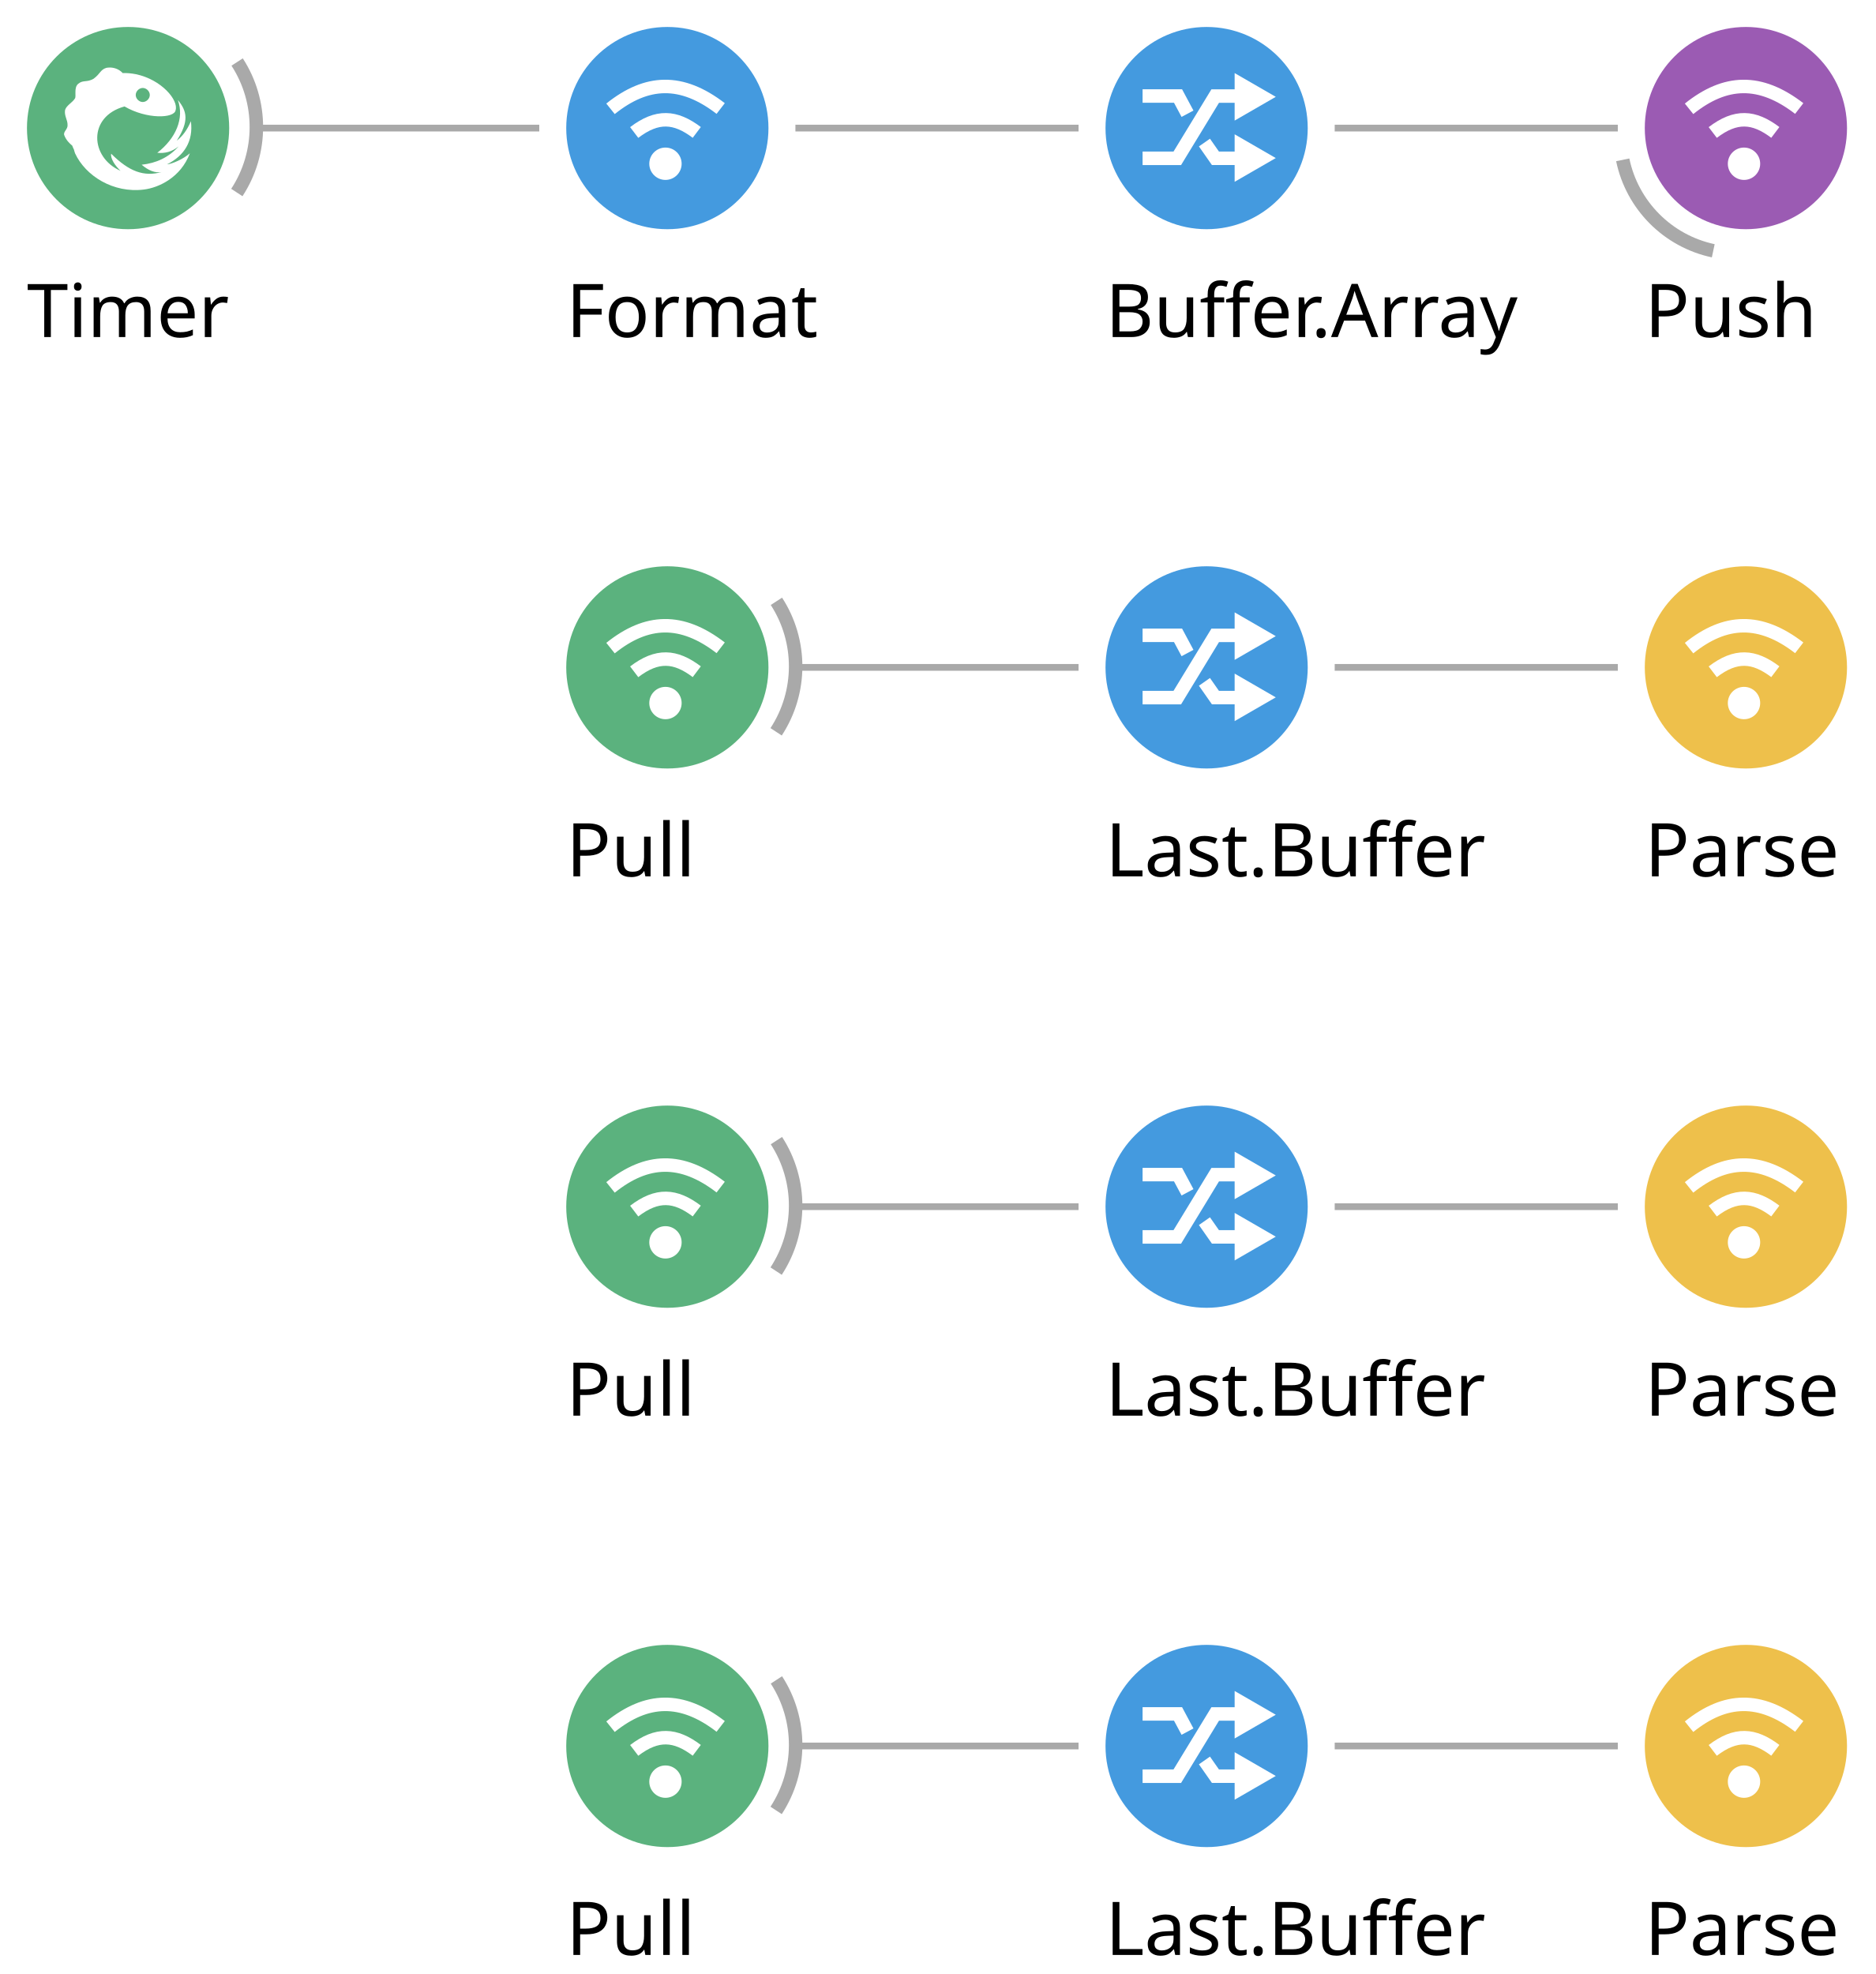
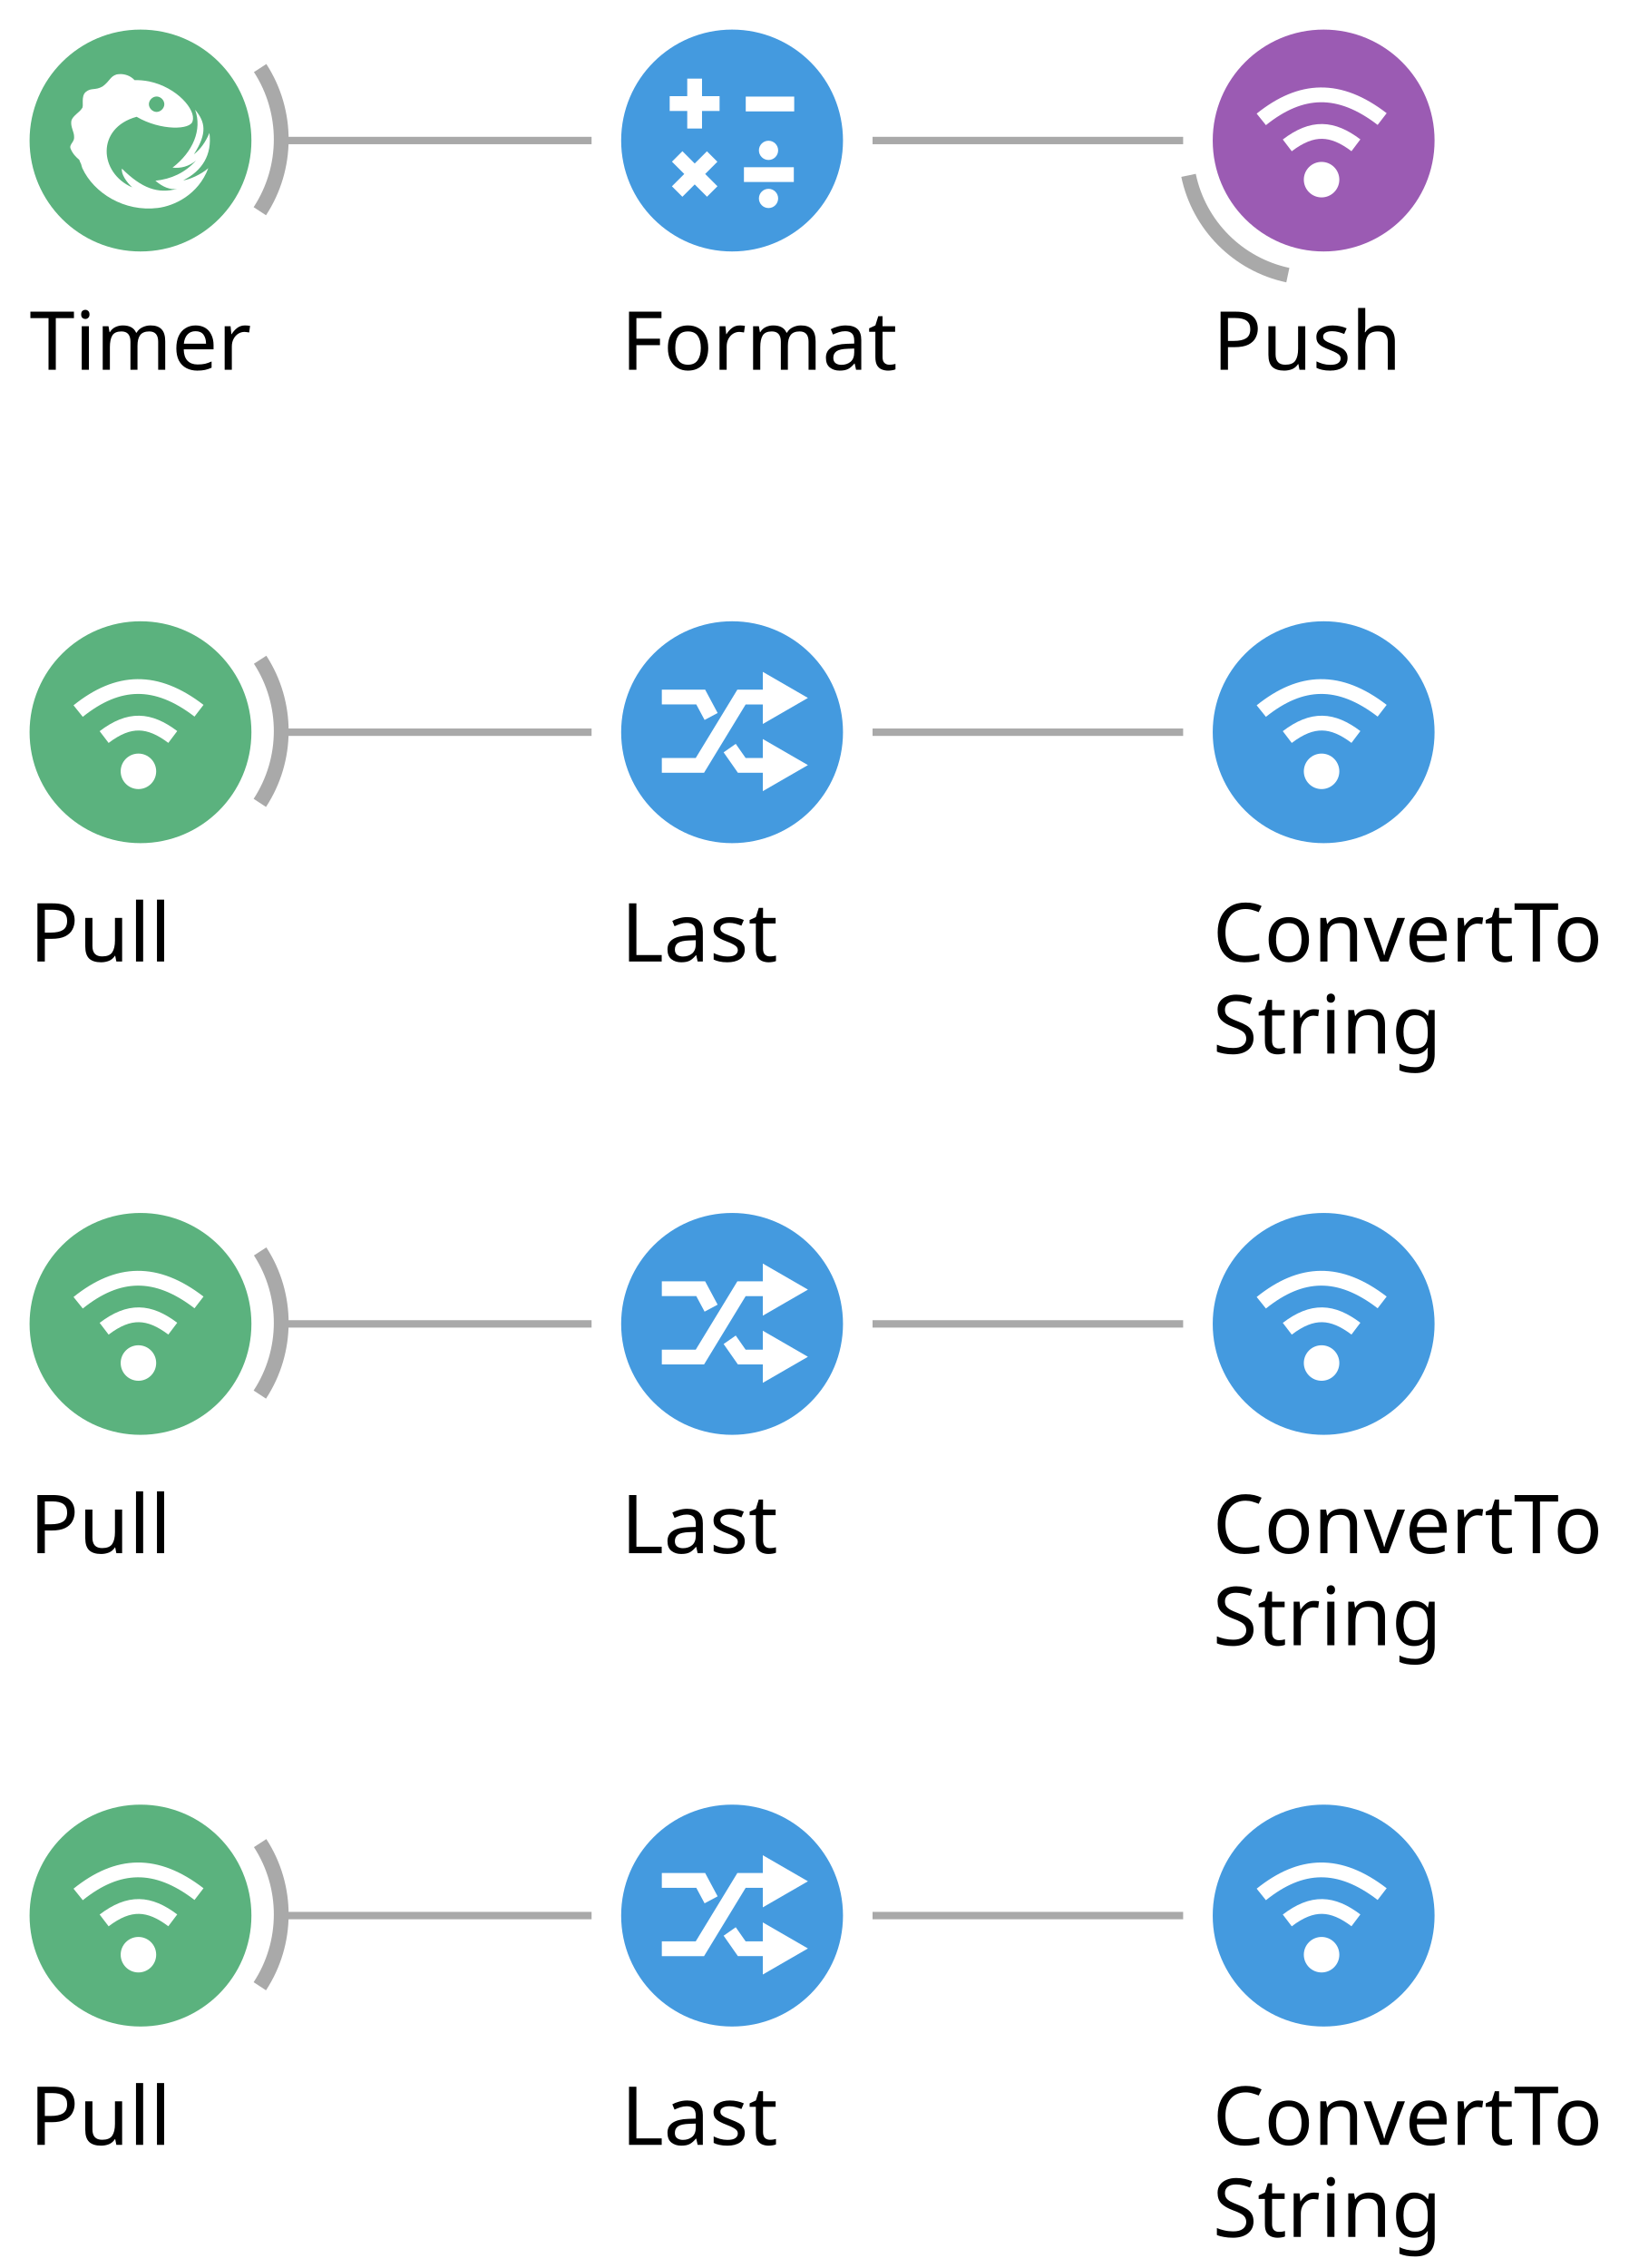
- <svg xmlns="http://www.w3.org/2000/svg" width="278.261" height="292.825" id="SvgGdi_output">
+ <svg xmlns="http://www.w3.org/2000/svg" width="221.556" height="306.65" id="SvgGdi_output">
  <rect id="background" height="100.00%" style="fill:rgb(255,255,255);" width="100.00%" y="0.00" x="0.00" />
  <g style="shape-rendering:auto;" id="root_group">
-     <line y1="19.00" style="stroke:rgb(169,169,169);fill:none;stroke-linecap:butt;stroke-miterlimit:9;opacity:1;stroke-width:1;stroke-linejoin:miter;" id="51" x2="240.00" y2="19.00" x1="198.00" />
-     <line y1="99.00" style="stroke:rgb(169,169,169);fill:none;stroke-linecap:butt;stroke-miterlimit:9;opacity:1;stroke-width:1;stroke-linejoin:miter;" id="52" x2="240.00" y2="99.00" x1="198.00" />
-     <line y1="179.00" style="stroke:rgb(169,169,169);fill:none;stroke-linecap:butt;stroke-miterlimit:9;opacity:1;stroke-width:1;stroke-linejoin:miter;" id="53" x2="240.00" y2="179.00" x1="198.00" />
-     <line y1="259.00" style="stroke:rgb(169,169,169);fill:none;stroke-linecap:butt;stroke-miterlimit:9;opacity:1;stroke-width:1;stroke-linejoin:miter;" id="54" x2="240.00" y2="259.00" x1="198.00" />
    <line y1="19.00" style="stroke:rgb(169,169,169);fill:none;stroke-linecap:butt;stroke-miterlimit:9;opacity:1;stroke-width:1;stroke-linejoin:miter;" id="55" x2="160.00" y2="19.00" x1="118.00" />
    <line y1="99.00" style="stroke:rgb(169,169,169);fill:none;stroke-linecap:butt;stroke-miterlimit:9;opacity:1;stroke-width:1;stroke-linejoin:miter;" id="56" x2="160.00" y2="99.00" x1="118.00" />
    <line y1="179.00" style="stroke:rgb(169,169,169);fill:none;stroke-linecap:butt;stroke-miterlimit:9;opacity:1;stroke-width:1;stroke-linejoin:miter;" id="57" x2="160.00" y2="179.00" x1="118.00" />
    <line y1="259.00" style="stroke:rgb(169,169,169);fill:none;stroke-linecap:butt;stroke-miterlimit:9;opacity:1;stroke-width:1;stroke-linejoin:miter;" id="58" x2="160.00" y2="259.00" x1="118.00" />
    <line y1="19.00" style="stroke:rgb(169,169,169);fill:none;stroke-linecap:butt;stroke-miterlimit:9;opacity:1;stroke-width:1;stroke-linejoin:miter;" id="59" x2="80.00" y2="19.00" x1="38.00" />
-     <path style="stroke:rgb(169,169,169);fill:none;stroke-linecap:butt;stroke-miterlimit:9;opacity:1;stroke-width:2;stroke-linejoin:miter;" transform="matrix(1.00 0.00 0.00 1.00 244.00 4.00 ) " id="60" d="M 10.158 33.2 C 3.405 31.759 -1.861 26.469 -3.271 19.71 " />
-     <ellipse id="61" cy="15.00" cx="15.00" transform="matrix(1.00 0.00 0.00 1.00 244.00 4.00 ) " rx="15.00" ry="15.00" style="stroke:none;opacity:1;fill:rgb(155,91,179);" />
-     <ellipse id="62" cy="20.29" cx="14.72" transform="matrix(1.00 0.00 0.00 1.00 244.00 4.00 ) " rx="2.40" ry="2.40" style="stroke:none;opacity:1;fill:rgb(255,255,255);" />
-     <path d="M 10.082 15.655 C 13.502 13.05 16.173 13.237 19.365 15.644 M 6.569 12.142 C 11.952 7.82 17.116 7.637 22.912 12.097 " style="stroke:rgb(255,255,255);fill:none;stroke-linecap:butt;stroke-miterlimit:9;opacity:1;stroke-width:2;stroke-linejoin:miter;" transform="matrix(1.00 0.00 0.00 1.00 244.00 4.00 ) " id="63" />
-     <text id="64" transform="matrix(1.00 0.00 0.00 1.00 0.00 0.00 ) " x="244.00px" y="39.00px" style="stroke:none;clip-path:url(#66_text_clipper);font-family:Microsoft Sans Serif;fill:rgb(0,0,0);font-size:8.25pt;opacity:1;">
-       <tspan dy="8.25pt" id="68">Push</tspan>
+     <line y1="99.00" style="stroke:rgb(169,169,169);fill:none;stroke-linecap:butt;stroke-miterlimit:9;opacity:1;stroke-width:1;stroke-linejoin:miter;" id="60" x2="80.00" y2="99.00" x1="38.00" />
+     <line y1="179.00" style="stroke:rgb(169,169,169);fill:none;stroke-linecap:butt;stroke-miterlimit:9;opacity:1;stroke-width:1;stroke-linejoin:miter;" id="61" x2="80.00" y2="179.00" x1="38.00" />
+     <line y1="259.00" style="stroke:rgb(169,169,169);fill:none;stroke-linecap:butt;stroke-miterlimit:9;opacity:1;stroke-width:1;stroke-linejoin:miter;" id="62" x2="80.00" y2="259.00" x1="38.00" />
+     <path style="stroke:rgb(169,169,169);fill:none;stroke-linecap:butt;stroke-miterlimit:9;opacity:1;stroke-width:2;stroke-linejoin:miter;" transform="matrix(1.00 0.00 0.00 1.00 164.00 4.00 ) " id="63" d="M 10.158 33.2 C 3.405 31.759 -1.861 26.469 -3.271 19.71 " />
+     <ellipse id="64" cy="15.00" cx="15.00" transform="matrix(1.00 0.00 0.00 1.00 164.00 4.00 ) " rx="15.00" ry="15.00" style="stroke:none;opacity:1;fill:rgb(155,91,179);" />
+     <ellipse id="65" cy="20.29" cx="14.72" transform="matrix(1.00 0.00 0.00 1.00 164.00 4.00 ) " rx="2.40" ry="2.40" style="stroke:none;opacity:1;fill:rgb(255,255,255);" />
+     <path d="M 10.082 15.655 C 13.502 13.05 16.173 13.237 19.365 15.644 M 6.569 12.142 C 11.952 7.82 17.116 7.637 22.912 12.097 " style="stroke:rgb(255,255,255);fill:none;stroke-linecap:butt;stroke-miterlimit:9;opacity:1;stroke-width:2;stroke-linejoin:miter;" transform="matrix(1.00 0.00 0.00 1.00 164.00 4.00 ) " id="66" />
+     <text id="67" transform="matrix(1.00 0.00 0.00 1.00 0.00 0.00 ) " x="164.00px" y="39.00px" style="stroke:none;clip-path:url(#69_text_clipper);font-family:Microsoft Sans Serif;fill:rgb(0,0,0);font-size:8.25pt;opacity:1;">
+       <tspan dy="8.25pt" id="71">Push</tspan>
    </text>
-     <ellipse id="70" cy="15.00" cx="15.00" transform="matrix(1.00 0.00 0.00 1.00 244.00 84.00 ) " rx="15.00" ry="15.00" style="stroke:none;opacity:1;fill:rgb(238,192,75);" />
-     <ellipse id="71" cy="20.29" cx="14.72" transform="matrix(1.00 0.00 0.00 1.00 244.00 84.00 ) " rx="2.40" ry="2.40" style="stroke:none;opacity:1;fill:rgb(255,255,255);" />
-     <path d="M 10.082 15.655 C 13.502 13.05 16.173 13.237 19.365 15.644 M 6.569 12.142 C 11.952 7.82 17.116 7.637 22.912 12.097 " style="stroke:rgb(255,255,255);fill:none;stroke-linecap:butt;stroke-miterlimit:9;opacity:1;stroke-width:2;stroke-linejoin:miter;" transform="matrix(1.00 0.00 0.00 1.00 244.00 84.00 ) " id="72" />
-     <text id="73" transform="matrix(1.00 0.00 0.00 1.00 0.00 0.00 ) " x="244.00px" y="119.00px" style="stroke:none;clip-path:url(#75_text_clipper);font-family:Microsoft Sans Serif;fill:rgb(0,0,0);font-size:8.25pt;opacity:1;">
-       <tspan dy="8.25pt" id="77">Parse</tspan>
+     <ellipse id="73" cy="15.00" cx="15.00" transform="matrix(1.00 0.00 0.00 1.00 164.00 84.00 ) " rx="15.00" ry="15.00" style="stroke:none;opacity:1;fill:rgb(68,154,223);" />
+     <ellipse id="74" cy="20.29" cx="14.72" transform="matrix(1.00 0.00 0.00 1.00 164.00 84.00 ) " rx="2.40" ry="2.40" style="stroke:none;opacity:1;fill:rgb(255,255,255);" />
+     <path d="M 10.082 15.655 C 13.502 13.05 16.173 13.237 19.365 15.644 M 6.569 12.142 C 11.952 7.82 17.116 7.637 22.912 12.097 " style="stroke:rgb(255,255,255);fill:none;stroke-linecap:butt;stroke-miterlimit:9;opacity:1;stroke-width:2;stroke-linejoin:miter;" transform="matrix(1.00 0.00 0.00 1.00 164.00 84.00 ) " id="75" />
+     <text id="76" transform="matrix(1.00 0.00 0.00 1.00 0.00 0.00 ) " x="164.00px" y="119.00px" style="stroke:none;clip-path:url(#78_text_clipper);font-family:Microsoft Sans Serif;fill:rgb(0,0,0);font-size:8.25pt;opacity:1;">
+       <tspan dy="8.25pt" id="80">ConvertTo</tspan>
    </text>
-     <ellipse id="79" cy="15.00" cx="15.00" transform="matrix(1.00 0.00 0.00 1.00 244.00 164.00 ) " rx="15.00" ry="15.00" style="stroke:none;opacity:1;fill:rgb(238,192,75);" />
-     <ellipse id="80" cy="20.29" cx="14.72" transform="matrix(1.00 0.00 0.00 1.00 244.00 164.00 ) " rx="2.40" ry="2.40" style="stroke:none;opacity:1;fill:rgb(255,255,255);" />
-     <path d="M 10.082 15.655 C 13.502 13.05 16.173 13.237 19.365 15.644 M 6.569 12.142 C 11.952 7.82 17.116 7.637 22.912 12.097 " style="stroke:rgb(255,255,255);fill:none;stroke-linecap:butt;stroke-miterlimit:9;opacity:1;stroke-width:2;stroke-linejoin:miter;" transform="matrix(1.00 0.00 0.00 1.00 244.00 164.00 ) " id="81" />
-     <text id="82" transform="matrix(1.00 0.00 0.00 1.00 0.00 0.00 ) " x="244.00px" y="199.00px" style="stroke:none;clip-path:url(#84_text_clipper);font-family:Microsoft Sans Serif;fill:rgb(0,0,0);font-size:8.25pt;opacity:1;">
-       <tspan dy="8.25pt" id="86">Parse</tspan>
+     <text id="82" transform="matrix(1.00 0.00 0.00 1.00 0.00 0.00 ) " x="164.00px" y="131.45px" style="stroke:none;clip-path:url(#84_text_clipper);font-family:Microsoft Sans Serif;fill:rgb(0,0,0);font-size:8.25pt;opacity:1;">
+       <tspan dy="8.25pt" id="86">String</tspan>
    </text>
-     <ellipse id="88" cy="15.00" cx="15.00" transform="matrix(1.00 0.00 0.00 1.00 244.00 244.00 ) " rx="15.00" ry="15.00" style="stroke:none;opacity:1;fill:rgb(238,192,75);" />
-     <ellipse id="89" cy="20.29" cx="14.72" transform="matrix(1.00 0.00 0.00 1.00 244.00 244.00 ) " rx="2.40" ry="2.40" style="stroke:none;opacity:1;fill:rgb(255,255,255);" />
-     <path d="M 10.082 15.655 C 13.502 13.05 16.173 13.237 19.365 15.644 M 6.569 12.142 C 11.952 7.82 17.116 7.637 22.912 12.097 " style="stroke:rgb(255,255,255);fill:none;stroke-linecap:butt;stroke-miterlimit:9;opacity:1;stroke-width:2;stroke-linejoin:miter;" transform="matrix(1.00 0.00 0.00 1.00 244.00 244.00 ) " id="90" />
-     <text id="91" transform="matrix(1.00 0.00 0.00 1.00 0.00 0.00 ) " x="244.00px" y="279.00px" style="stroke:none;clip-path:url(#93_text_clipper);font-family:Microsoft Sans Serif;fill:rgb(0,0,0);font-size:8.25pt;opacity:1;">
-       <tspan dy="8.25pt" id="95">Parse</tspan>
+     <ellipse id="88" cy="15.00" cx="15.00" transform="matrix(1.00 0.00 0.00 1.00 164.00 164.00 ) " rx="15.00" ry="15.00" style="stroke:none;opacity:1;fill:rgb(68,154,223);" />
+     <ellipse id="89" cy="20.29" cx="14.72" transform="matrix(1.00 0.00 0.00 1.00 164.00 164.00 ) " rx="2.40" ry="2.40" style="stroke:none;opacity:1;fill:rgb(255,255,255);" />
+     <path d="M 10.082 15.655 C 13.502 13.05 16.173 13.237 19.365 15.644 M 6.569 12.142 C 11.952 7.82 17.116 7.637 22.912 12.097 " style="stroke:rgb(255,255,255);fill:none;stroke-linecap:butt;stroke-miterlimit:9;opacity:1;stroke-width:2;stroke-linejoin:miter;" transform="matrix(1.00 0.00 0.00 1.00 164.00 164.00 ) " id="90" />
+     <text id="91" transform="matrix(1.00 0.00 0.00 1.00 0.00 0.00 ) " x="164.00px" y="199.00px" style="stroke:none;clip-path:url(#93_text_clipper);font-family:Microsoft Sans Serif;fill:rgb(0,0,0);font-size:8.25pt;opacity:1;">
+       <tspan dy="8.25pt" id="95">ConvertTo</tspan>
    </text>
-     <ellipse id="97" cy="15.00" cx="15.00" transform="matrix(1.00 0.00 0.00 1.00 164.00 4.00 ) " rx="15.00" ry="15.00" style="stroke:none;opacity:1;fill:rgb(68,154,223);" />
-     <path d="M 19.156 13.888 19.156 10.365 19.156 6.841 25.259 10.365 22.207 12.126 z " style="stroke:none;fill-rule:evenodd;opacity:1;fill:rgb(255,255,255);" transform="matrix(1.00 0.00 0.00 1.00 164.00 4.00 ) " id="98" />
-     <path d="M 19.156 22.97 19.156 19.447 19.156 15.923 25.259 19.447 22.207 21.208 z " style="stroke:none;fill-rule:evenodd;opacity:1;fill:rgb(255,255,255);" transform="matrix(1.00 0.00 0.00 1.00 164.00 4.00 ) " id="99" />
-     <path d="M 5.5 19.484 10.649 19.484 16.274 10.248 19.373 10.248 M 14.677 17.148 16.309 19.483 19.22 19.483 M 5.5 10.244 10.759 10.244 12.165 12.871 " style="stroke:rgb(255,255,255);fill:none;stroke-linecap:butt;stroke-miterlimit:9;opacity:1;stroke-width:2;stroke-linejoin:miter;" transform="matrix(1.00 0.00 0.00 1.00 164.00 4.00 ) " id="100" />
-     <text id="101" transform="matrix(1.00 0.00 0.00 1.00 0.00 0.00 ) " x="164.00px" y="39.00px" style="stroke:none;clip-path:url(#103_text_clipper);font-family:Microsoft Sans Serif;fill:rgb(0,0,0);font-size:8.25pt;opacity:1;">
-       <tspan dy="8.25pt" id="105">Buffer.Array</tspan>
+     <text id="97" transform="matrix(1.00 0.00 0.00 1.00 0.00 0.00 ) " x="164.00px" y="211.45px" style="stroke:none;clip-path:url(#99_text_clipper);font-family:Microsoft Sans Serif;fill:rgb(0,0,0);font-size:8.25pt;opacity:1;">
+       <tspan dy="8.25pt" id="101">String</tspan>
    </text>
-     <ellipse id="107" cy="15.00" cx="15.00" transform="matrix(1.00 0.00 0.00 1.00 164.00 84.00 ) " rx="15.00" ry="15.00" style="stroke:none;opacity:1;fill:rgb(68,154,223);" />
-     <path d="M 19.156 13.888 19.156 10.365 19.156 6.841 25.259 10.365 22.207 12.126 z " style="stroke:none;fill-rule:evenodd;opacity:1;fill:rgb(255,255,255);" transform="matrix(1.00 0.00 0.00 1.00 164.00 84.00 ) " id="108" />
-     <path d="M 19.156 22.97 19.156 19.447 19.156 15.923 25.259 19.447 22.207 21.208 z " style="stroke:none;fill-rule:evenodd;opacity:1;fill:rgb(255,255,255);" transform="matrix(1.00 0.00 0.00 1.00 164.00 84.00 ) " id="109" />
-     <path d="M 5.5 19.484 10.649 19.484 16.274 10.248 19.373 10.248 M 14.677 17.148 16.309 19.483 19.22 19.483 M 5.5 10.244 10.759 10.244 12.165 12.871 " style="stroke:rgb(255,255,255);fill:none;stroke-linecap:butt;stroke-miterlimit:9;opacity:1;stroke-width:2;stroke-linejoin:miter;" transform="matrix(1.00 0.00 0.00 1.00 164.00 84.00 ) " id="110" />
-     <text id="111" transform="matrix(1.00 0.00 0.00 1.00 0.00 0.00 ) " x="164.00px" y="119.00px" style="stroke:none;clip-path:url(#113_text_clipper);font-family:Microsoft Sans Serif;fill:rgb(0,0,0);font-size:8.25pt;opacity:1;">
-       <tspan dy="8.25pt" id="115">Last.Buffer</tspan>
+     <ellipse id="103" cy="15.00" cx="15.00" transform="matrix(1.00 0.00 0.00 1.00 164.00 244.00 ) " rx="15.00" ry="15.00" style="stroke:none;opacity:1;fill:rgb(68,154,223);" />
+     <ellipse id="104" cy="20.29" cx="14.72" transform="matrix(1.00 0.00 0.00 1.00 164.00 244.00 ) " rx="2.40" ry="2.40" style="stroke:none;opacity:1;fill:rgb(255,255,255);" />
+     <path d="M 10.082 15.655 C 13.502 13.05 16.173 13.237 19.365 15.644 M 6.569 12.142 C 11.952 7.82 17.116 7.637 22.912 12.097 " style="stroke:rgb(255,255,255);fill:none;stroke-linecap:butt;stroke-miterlimit:9;opacity:1;stroke-width:2;stroke-linejoin:miter;" transform="matrix(1.00 0.00 0.00 1.00 164.00 244.00 ) " id="105" />
+     <text id="106" transform="matrix(1.00 0.00 0.00 1.00 0.00 0.00 ) " x="164.00px" y="279.00px" style="stroke:none;clip-path:url(#108_text_clipper);font-family:Microsoft Sans Serif;fill:rgb(0,0,0);font-size:8.25pt;opacity:1;">
+       <tspan dy="8.25pt" id="110">ConvertTo</tspan>
    </text>
-     <ellipse id="117" cy="15.00" cx="15.00" transform="matrix(1.00 0.00 0.00 1.00 164.00 164.00 ) " rx="15.00" ry="15.00" style="stroke:none;opacity:1;fill:rgb(68,154,223);" />
-     <path d="M 19.156 13.888 19.156 10.365 19.156 6.841 25.259 10.365 22.207 12.126 z " style="stroke:none;fill-rule:evenodd;opacity:1;fill:rgb(255,255,255);" transform="matrix(1.00 0.00 0.00 1.00 164.00 164.00 ) " id="118" />
-     <path d="M 19.156 22.97 19.156 19.447 19.156 15.923 25.259 19.447 22.207 21.208 z " style="stroke:none;fill-rule:evenodd;opacity:1;fill:rgb(255,255,255);" transform="matrix(1.00 0.00 0.00 1.00 164.00 164.00 ) " id="119" />
-     <path d="M 5.5 19.484 10.649 19.484 16.274 10.248 19.373 10.248 M 14.677 17.148 16.309 19.483 19.22 19.483 M 5.5 10.244 10.759 10.244 12.165 12.871 " style="stroke:rgb(255,255,255);fill:none;stroke-linecap:butt;stroke-miterlimit:9;opacity:1;stroke-width:2;stroke-linejoin:miter;" transform="matrix(1.00 0.00 0.00 1.00 164.00 164.00 ) " id="120" />
-     <text id="121" transform="matrix(1.00 0.00 0.00 1.00 0.00 0.00 ) " x="164.00px" y="199.00px" style="stroke:none;clip-path:url(#123_text_clipper);font-family:Microsoft Sans Serif;fill:rgb(0,0,0);font-size:8.25pt;opacity:1;">
-       <tspan dy="8.25pt" id="125">Last.Buffer</tspan>
+     <text id="112" transform="matrix(1.00 0.00 0.00 1.00 0.00 0.00 ) " x="164.00px" y="291.45px" style="stroke:none;clip-path:url(#114_text_clipper);font-family:Microsoft Sans Serif;fill:rgb(0,0,0);font-size:8.25pt;opacity:1;">
+       <tspan dy="8.25pt" id="116">String</tspan>
    </text>
-     <ellipse id="127" cy="15.00" cx="15.00" transform="matrix(1.00 0.00 0.00 1.00 164.00 244.00 ) " rx="15.00" ry="15.00" style="stroke:none;opacity:1;fill:rgb(68,154,223);" />
-     <path d="M 19.156 13.888 19.156 10.365 19.156 6.841 25.259 10.365 22.207 12.126 z " style="stroke:none;fill-rule:evenodd;opacity:1;fill:rgb(255,255,255);" transform="matrix(1.00 0.00 0.00 1.00 164.00 244.00 ) " id="128" />
-     <path d="M 19.156 22.97 19.156 19.447 19.156 15.923 25.259 19.447 22.207 21.208 z " style="stroke:none;fill-rule:evenodd;opacity:1;fill:rgb(255,255,255);" transform="matrix(1.00 0.00 0.00 1.00 164.00 244.00 ) " id="129" />
-     <path d="M 5.5 19.484 10.649 19.484 16.274 10.248 19.373 10.248 M 14.677 17.148 16.309 19.483 19.22 19.483 M 5.5 10.244 10.759 10.244 12.165 12.871 " style="stroke:rgb(255,255,255);fill:none;stroke-linecap:butt;stroke-miterlimit:9;opacity:1;stroke-width:2;stroke-linejoin:miter;" transform="matrix(1.00 0.00 0.00 1.00 164.00 244.00 ) " id="130" />
-     <text id="131" transform="matrix(1.00 0.00 0.00 1.00 0.00 0.00 ) " x="164.00px" y="279.00px" style="stroke:none;clip-path:url(#133_text_clipper);font-family:Microsoft Sans Serif;fill:rgb(0,0,0);font-size:8.25pt;opacity:1;">
-       <tspan dy="8.25pt" id="135">Last.Buffer</tspan>
+     <ellipse id="118" cy="15.00" cx="15.00" transform="matrix(1.00 0.00 0.00 1.00 84.00 4.00 ) " rx="15.00" ry="15.00" style="stroke:none;opacity:1;fill:rgb(68,154,223);" />
+     <path style="stroke:rgb(255,255,255);fill:none;stroke-linecap:butt;stroke-miterlimit:9;opacity:1;stroke-width:2;stroke-linejoin:miter;" transform="matrix(1.00 0.00 0.00 1.00 84.00 4.00 ) " id="119" d="M 16.849 10.062 23.403 10.062 M 16.604 19.608 23.351 19.608 M 12.307 17.162 7.572 21.897 M 7.577 17.152 12.317 21.892 M 6.564 10.005 13.309 10.005 M 9.937 6.629 9.937 13.381 " />
+     <ellipse id="120" cy="16.33" cx="19.93" transform="matrix(1.00 0.00 0.00 1.00 84.00 4.00 ) " rx="1.30" ry="1.30" style="stroke:none;opacity:1;fill:rgb(255,255,255);" />
+     <ellipse id="121" cy="22.83" cx="19.93" transform="matrix(1.00 0.00 0.00 1.00 84.00 4.00 ) " rx="1.30" ry="1.30" style="stroke:none;opacity:1;fill:rgb(255,255,255);" />
+     <text id="122" transform="matrix(1.00 0.00 0.00 1.00 0.00 0.00 ) " x="84.00px" y="39.00px" style="stroke:none;clip-path:url(#124_text_clipper);font-family:Microsoft Sans Serif;fill:rgb(0,0,0);font-size:8.25pt;opacity:1;">
+       <tspan dy="8.25pt" id="126">Format</tspan>
    </text>
-     <ellipse id="137" cy="15.00" cx="15.00" transform="matrix(1.00 0.00 0.00 1.00 84.00 4.00 ) " rx="15.00" ry="15.00" style="stroke:none;opacity:1;fill:rgb(68,154,223);" />
-     <ellipse id="138" cy="20.29" cx="14.72" transform="matrix(1.00 0.00 0.00 1.00 84.00 4.00 ) " rx="2.40" ry="2.40" style="stroke:none;opacity:1;fill:rgb(255,255,255);" />
-     <path d="M 10.082 15.655 C 13.502 13.05 16.173 13.237 19.365 15.644 M 6.569 12.142 C 11.952 7.82 17.116 7.637 22.912 12.097 " style="stroke:rgb(255,255,255);fill:none;stroke-linecap:butt;stroke-miterlimit:9;opacity:1;stroke-width:2;stroke-linejoin:miter;" transform="matrix(1.00 0.00 0.00 1.00 84.00 4.00 ) " id="139" />
-     <text id="140" transform="matrix(1.00 0.00 0.00 1.00 0.00 0.00 ) " x="84.00px" y="39.00px" style="stroke:none;clip-path:url(#142_text_clipper);font-family:Microsoft Sans Serif;fill:rgb(0,0,0);font-size:8.25pt;opacity:1;">
-       <tspan dy="8.25pt" id="144">Format</tspan>
+     <ellipse id="128" cy="15.00" cx="15.00" transform="matrix(1.00 0.00 0.00 1.00 84.00 84.00 ) " rx="15.00" ry="15.00" style="stroke:none;opacity:1;fill:rgb(68,154,223);" />
+     <path d="M 19.156 13.888 19.156 10.365 19.156 6.841 25.259 10.365 22.207 12.126 z " style="stroke:none;fill-rule:evenodd;opacity:1;fill:rgb(255,255,255);" transform="matrix(1.00 0.00 0.00 1.00 84.00 84.00 ) " id="129" />
+     <path d="M 19.156 22.97 19.156 19.447 19.156 15.923 25.259 19.447 22.207 21.208 z " style="stroke:none;fill-rule:evenodd;opacity:1;fill:rgb(255,255,255);" transform="matrix(1.00 0.00 0.00 1.00 84.00 84.00 ) " id="130" />
+     <path d="M 5.5 19.484 10.649 19.484 16.274 10.248 19.373 10.248 M 14.677 17.148 16.309 19.483 19.22 19.483 M 5.5 10.244 10.759 10.244 12.165 12.871 " style="stroke:rgb(255,255,255);fill:none;stroke-linecap:butt;stroke-miterlimit:9;opacity:1;stroke-width:2;stroke-linejoin:miter;" transform="matrix(1.00 0.00 0.00 1.00 84.00 84.00 ) " id="131" />
+     <text id="132" transform="matrix(1.00 0.00 0.00 1.00 0.00 0.00 ) " x="84.00px" y="119.00px" style="stroke:none;clip-path:url(#134_text_clipper);font-family:Microsoft Sans Serif;fill:rgb(0,0,0);font-size:8.25pt;opacity:1;">
+       <tspan dy="8.25pt" id="136">Last</tspan>
    </text>
-     <path d="M 31.179 5.2 C 34.998 11.092 34.981 18.682 31.136 24.557 " style="stroke:rgb(169,169,169);fill:none;stroke-linecap:butt;stroke-miterlimit:9;opacity:1;stroke-width:2;stroke-linejoin:miter;" transform="matrix(1.00 0.00 0.00 1.00 84.00 84.00 ) " id="146" />
-     <ellipse id="147" cy="15.00" cx="15.00" transform="matrix(1.00 0.00 0.00 1.00 84.00 84.00 ) " rx="15.00" ry="15.00" style="stroke:none;opacity:1;fill:rgb(91,178,126);" />
-     <ellipse id="148" cy="20.29" cx="14.72" transform="matrix(1.00 0.00 0.00 1.00 84.00 84.00 ) " rx="2.40" ry="2.40" style="stroke:none;opacity:1;fill:rgb(255,255,255);" />
-     <path d="M 10.082 15.655 C 13.502 13.05 16.173 13.237 19.365 15.644 M 6.569 12.142 C 11.952 7.82 17.116 7.637 22.912 12.097 " style="stroke:rgb(255,255,255);fill:none;stroke-linecap:butt;stroke-miterlimit:9;opacity:1;stroke-width:2;stroke-linejoin:miter;" transform="matrix(1.00 0.00 0.00 1.00 84.00 84.00 ) " id="149" />
-     <text id="150" transform="matrix(1.00 0.00 0.00 1.00 0.00 0.00 ) " x="84.00px" y="119.00px" style="stroke:none;clip-path:url(#152_text_clipper);font-family:Microsoft Sans Serif;fill:rgb(0,0,0);font-size:8.25pt;opacity:1;">
-       <tspan dy="8.25pt" id="154">Pull</tspan>
+     <ellipse id="138" cy="15.00" cx="15.00" transform="matrix(1.00 0.00 0.00 1.00 84.00 164.00 ) " rx="15.00" ry="15.00" style="stroke:none;opacity:1;fill:rgb(68,154,223);" />
+     <path d="M 19.156 13.888 19.156 10.365 19.156 6.841 25.259 10.365 22.207 12.126 z " style="stroke:none;fill-rule:evenodd;opacity:1;fill:rgb(255,255,255);" transform="matrix(1.00 0.00 0.00 1.00 84.00 164.00 ) " id="139" />
+     <path d="M 19.156 22.97 19.156 19.447 19.156 15.923 25.259 19.447 22.207 21.208 z " style="stroke:none;fill-rule:evenodd;opacity:1;fill:rgb(255,255,255);" transform="matrix(1.00 0.00 0.00 1.00 84.00 164.00 ) " id="140" />
+     <path d="M 5.5 19.484 10.649 19.484 16.274 10.248 19.373 10.248 M 14.677 17.148 16.309 19.483 19.22 19.483 M 5.5 10.244 10.759 10.244 12.165 12.871 " style="stroke:rgb(255,255,255);fill:none;stroke-linecap:butt;stroke-miterlimit:9;opacity:1;stroke-width:2;stroke-linejoin:miter;" transform="matrix(1.00 0.00 0.00 1.00 84.00 164.00 ) " id="141" />
+     <text id="142" transform="matrix(1.00 0.00 0.00 1.00 0.00 0.00 ) " x="84.00px" y="199.00px" style="stroke:none;clip-path:url(#144_text_clipper);font-family:Microsoft Sans Serif;fill:rgb(0,0,0);font-size:8.25pt;opacity:1;">
+       <tspan dy="8.25pt" id="146">Last</tspan>
    </text>
-     <path d="M 31.179 5.2 C 34.998 11.092 34.981 18.682 31.136 24.557 " style="stroke:rgb(169,169,169);fill:none;stroke-linecap:butt;stroke-miterlimit:9;opacity:1;stroke-width:2;stroke-linejoin:miter;" transform="matrix(1.00 0.00 0.00 1.00 84.00 164.00 ) " id="156" />
-     <ellipse id="157" cy="15.00" cx="15.00" transform="matrix(1.00 0.00 0.00 1.00 84.00 164.00 ) " rx="15.00" ry="15.00" style="stroke:none;opacity:1;fill:rgb(91,178,126);" />
-     <ellipse id="158" cy="20.29" cx="14.72" transform="matrix(1.00 0.00 0.00 1.00 84.00 164.00 ) " rx="2.40" ry="2.40" style="stroke:none;opacity:1;fill:rgb(255,255,255);" />
-     <path d="M 10.082 15.655 C 13.502 13.05 16.173 13.237 19.365 15.644 M 6.569 12.142 C 11.952 7.82 17.116 7.637 22.912 12.097 " style="stroke:rgb(255,255,255);fill:none;stroke-linecap:butt;stroke-miterlimit:9;opacity:1;stroke-width:2;stroke-linejoin:miter;" transform="matrix(1.00 0.00 0.00 1.00 84.00 164.00 ) " id="159" />
-     <text id="160" transform="matrix(1.00 0.00 0.00 1.00 0.00 0.00 ) " x="84.00px" y="199.00px" style="stroke:none;clip-path:url(#162_text_clipper);font-family:Microsoft Sans Serif;fill:rgb(0,0,0);font-size:8.25pt;opacity:1;">
-       <tspan dy="8.25pt" id="164">Pull</tspan>
+     <ellipse id="148" cy="15.00" cx="15.00" transform="matrix(1.00 0.00 0.00 1.00 84.00 244.00 ) " rx="15.00" ry="15.00" style="stroke:none;opacity:1;fill:rgb(68,154,223);" />
+     <path d="M 19.156 13.888 19.156 10.365 19.156 6.841 25.259 10.365 22.207 12.126 z " style="stroke:none;fill-rule:evenodd;opacity:1;fill:rgb(255,255,255);" transform="matrix(1.00 0.00 0.00 1.00 84.00 244.00 ) " id="149" />
+     <path d="M 19.156 22.97 19.156 19.447 19.156 15.923 25.259 19.447 22.207 21.208 z " style="stroke:none;fill-rule:evenodd;opacity:1;fill:rgb(255,255,255);" transform="matrix(1.00 0.00 0.00 1.00 84.00 244.00 ) " id="150" />
+     <path d="M 5.5 19.484 10.649 19.484 16.274 10.248 19.373 10.248 M 14.677 17.148 16.309 19.483 19.22 19.483 M 5.5 10.244 10.759 10.244 12.165 12.871 " style="stroke:rgb(255,255,255);fill:none;stroke-linecap:butt;stroke-miterlimit:9;opacity:1;stroke-width:2;stroke-linejoin:miter;" transform="matrix(1.00 0.00 0.00 1.00 84.00 244.00 ) " id="151" />
+     <text id="152" transform="matrix(1.00 0.00 0.00 1.00 0.00 0.00 ) " x="84.00px" y="279.00px" style="stroke:none;clip-path:url(#154_text_clipper);font-family:Microsoft Sans Serif;fill:rgb(0,0,0);font-size:8.25pt;opacity:1;">
+       <tspan dy="8.25pt" id="156">Last</tspan>
    </text>
-     <path d="M 31.179 5.2 C 34.998 11.092 34.981 18.682 31.136 24.557 " style="stroke:rgb(169,169,169);fill:none;stroke-linecap:butt;stroke-miterlimit:9;opacity:1;stroke-width:2;stroke-linejoin:miter;" transform="matrix(1.00 0.00 0.00 1.00 84.00 244.00 ) " id="166" />
-     <ellipse id="167" cy="15.00" cx="15.00" transform="matrix(1.00 0.00 0.00 1.00 84.00 244.00 ) " rx="15.00" ry="15.00" style="stroke:none;opacity:1;fill:rgb(91,178,126);" />
-     <ellipse id="168" cy="20.29" cx="14.72" transform="matrix(1.00 0.00 0.00 1.00 84.00 244.00 ) " rx="2.40" ry="2.40" style="stroke:none;opacity:1;fill:rgb(255,255,255);" />
-     <path d="M 10.082 15.655 C 13.502 13.05 16.173 13.237 19.365 15.644 M 6.569 12.142 C 11.952 7.82 17.116 7.637 22.912 12.097 " style="stroke:rgb(255,255,255);fill:none;stroke-linecap:butt;stroke-miterlimit:9;opacity:1;stroke-width:2;stroke-linejoin:miter;" transform="matrix(1.00 0.00 0.00 1.00 84.00 244.00 ) " id="169" />
-     <text id="170" transform="matrix(1.00 0.00 0.00 1.00 0.00 0.00 ) " x="84.00px" y="279.00px" style="stroke:none;clip-path:url(#172_text_clipper);font-family:Microsoft Sans Serif;fill:rgb(0,0,0);font-size:8.25pt;opacity:1;">
-       <tspan dy="8.25pt" id="174">Pull</tspan>
+     <path d="M 31.179 5.2 C 34.998 11.092 34.981 18.682 31.136 24.557 " style="stroke:rgb(169,169,169);fill:none;stroke-linecap:butt;stroke-miterlimit:9;opacity:1;stroke-width:2;stroke-linejoin:miter;" transform="matrix(1.00 0.00 0.00 1.00 4.00 4.00 ) " id="158" />
+     <ellipse id="159" cy="15.00" cx="15.00" transform="matrix(1.00 0.00 0.00 1.00 4.00 4.00 ) " rx="15.00" ry="15.00" style="stroke:none;opacity:1;fill:rgb(91,178,126);" />
+     <path style="stroke:none;fill-rule:evenodd;opacity:1;fill:rgb(255,255,255);" transform="matrix(1.00 0.00 0.00 1.00 4.00 4.00 ) " id="160" d="M 12.246 6.014 12.246 6.02 C 12.058 6.02 11.895 6.04 11.767 6.066 10.869 6.353 10.896 6.934 9.877 7.686 8.863 8.264 8.353 7.82 7.615 8.42 6.878 9.016 7.393 10.383 7.084 10.648 6.777 11.18 5.826 11.655 5.652 12.326 5.509 13.185 6.042 13.797 6.021 14.533 6.083 15.146 5.411 15.495 5.508 15.992 5.797 16.804 6.354 17.292 6.617 17.518 6.663 17.55 6.7 17.599 6.715 17.602 6.791 17.792 6.859 17.986 6.955 18.166 6.95 18.14 6.949 18.114 6.943 18.088 6.998 18.305 7.055 18.524 7.133 18.738 8.683 22.099 12.814 24.686 17.342 24.117 19.541 23.848 22.824 22.332 24.166 18.738 23.22 19.587 21.532 20.324 20.777 20.381 23.33 19.105 24.707 16.937 24.32 13.975 23.792 15.233 23.093 16.201 22.221 16.865 24.075 13.976 23.757 12.481 22.385 10.84 23.366 13.539 22.097 16.534 19.332 18.664 20.452 18.785 21.517 18.516 22.502 17.713 21.013 19.374 19.15 20.208 17.014 20.436 18.034 21.303 19.018 21.695 19.959 21.527 17.345 22.249 15.155 21.454 12.49 18.801 12.351 19.515 13.105 20.628 13.883 21.338 9.373 19.383 8.976 13.296 14.469 11.793 14.472 11.793 14.475 11.794 14.478 11.793 17.75 13.707 21.865 13.581 22.051 12.344 22.509 10.861 19.965 7.805 16.162 7.008 15.462 6.871 14.792 6.817 14.154 6.836 14.167 6.836 14.179 6.836 14.191 6.826 13.584 6.177 12.81 6.012 12.246 6.014 z M 17.178 9.047 C 17.724 9.047 18.223 9.544 18.223 10.09 18.223 10.636 17.724 11.133 17.178 11.133 16.632 11.133 16.135 10.636 16.135 10.09 16.135 9.544 16.632 9.047 17.178 9.047 z " />
+     <text id="161" transform="matrix(1.00 0.00 0.00 1.00 0.00 0.00 ) " x="4.00px" y="39.00px" style="stroke:none;clip-path:url(#163_text_clipper);font-family:Microsoft Sans Serif;fill:rgb(0,0,0);font-size:8.25pt;opacity:1;">
+       <tspan dy="8.25pt" id="165">Timer</tspan>
    </text>
-     <path d="M 31.179 5.2 C 34.998 11.092 34.981 18.682 31.136 24.557 " style="stroke:rgb(169,169,169);fill:none;stroke-linecap:butt;stroke-miterlimit:9;opacity:1;stroke-width:2;stroke-linejoin:miter;" transform="matrix(1.00 0.00 0.00 1.00 4.00 4.00 ) " id="176" />
-     <ellipse id="177" cy="15.00" cx="15.00" transform="matrix(1.00 0.00 0.00 1.00 4.00 4.00 ) " rx="15.00" ry="15.00" style="stroke:none;opacity:1;fill:rgb(91,178,126);" />
-     <path style="stroke:none;fill-rule:evenodd;opacity:1;fill:rgb(255,255,255);" transform="matrix(1.00 0.00 0.00 1.00 4.00 4.00 ) " id="178" d="M 12.246 6.014 12.246 6.02 C 12.058 6.02 11.895 6.04 11.767 6.066 10.869 6.353 10.896 6.934 9.877 7.686 8.863 8.264 8.353 7.82 7.615 8.42 6.878 9.016 7.393 10.383 7.084 10.648 6.777 11.18 5.826 11.655 5.652 12.326 5.509 13.185 6.042 13.797 6.021 14.533 6.083 15.146 5.411 15.495 5.508 15.992 5.797 16.804 6.354 17.292 6.617 17.518 6.663 17.55 6.7 17.599 6.715 17.602 6.791 17.792 6.859 17.986 6.955 18.166 6.95 18.14 6.949 18.114 6.943 18.088 6.998 18.305 7.055 18.524 7.133 18.738 8.683 22.099 12.814 24.686 17.342 24.117 19.541 23.848 22.824 22.332 24.166 18.738 23.22 19.587 21.532 20.324 20.777 20.381 23.33 19.105 24.707 16.937 24.32 13.975 23.792 15.233 23.093 16.201 22.221 16.865 24.075 13.976 23.757 12.481 22.385 10.84 23.366 13.539 22.097 16.534 19.332 18.664 20.452 18.785 21.517 18.516 22.502 17.713 21.013 19.374 19.15 20.208 17.014 20.436 18.034 21.303 19.018 21.695 19.959 21.527 17.345 22.249 15.155 21.454 12.49 18.801 12.351 19.515 13.105 20.628 13.883 21.338 9.373 19.383 8.976 13.296 14.469 11.793 14.472 11.793 14.475 11.794 14.478 11.793 17.75 13.707 21.865 13.581 22.051 12.344 22.509 10.861 19.965 7.805 16.162 7.008 15.462 6.871 14.792 6.817 14.154 6.836 14.167 6.836 14.179 6.836 14.191 6.826 13.584 6.177 12.81 6.012 12.246 6.014 z M 17.178 9.047 C 17.724 9.047 18.223 9.544 18.223 10.09 18.223 10.636 17.724 11.133 17.178 11.133 16.632 11.133 16.135 10.636 16.135 10.09 16.135 9.544 16.632 9.047 17.178 9.047 z " />
-     <text id="179" transform="matrix(1.00 0.00 0.00 1.00 0.00 0.00 ) " x="4.00px" y="39.00px" style="stroke:none;clip-path:url(#181_text_clipper);font-family:Microsoft Sans Serif;fill:rgb(0,0,0);font-size:8.25pt;opacity:1;">
-       <tspan dy="8.25pt" id="183">Timer</tspan>
+     <path d="M 31.179 5.2 C 34.998 11.092 34.981 18.682 31.136 24.557 " style="stroke:rgb(169,169,169);fill:none;stroke-linecap:butt;stroke-miterlimit:9;opacity:1;stroke-width:2;stroke-linejoin:miter;" transform="matrix(1.00 0.00 0.00 1.00 4.00 84.00 ) " id="167" />
+     <ellipse id="168" cy="15.00" cx="15.00" transform="matrix(1.00 0.00 0.00 1.00 4.00 84.00 ) " rx="15.00" ry="15.00" style="stroke:none;opacity:1;fill:rgb(91,178,126);" />
+     <ellipse id="169" cy="20.29" cx="14.72" transform="matrix(1.00 0.00 0.00 1.00 4.00 84.00 ) " rx="2.40" ry="2.40" style="stroke:none;opacity:1;fill:rgb(255,255,255);" />
+     <path d="M 10.082 15.655 C 13.502 13.05 16.173 13.237 19.365 15.644 M 6.569 12.142 C 11.952 7.82 17.116 7.637 22.912 12.097 " style="stroke:rgb(255,255,255);fill:none;stroke-linecap:butt;stroke-miterlimit:9;opacity:1;stroke-width:2;stroke-linejoin:miter;" transform="matrix(1.00 0.00 0.00 1.00 4.00 84.00 ) " id="170" />
+     <text id="171" transform="matrix(1.00 0.00 0.00 1.00 0.00 0.00 ) " x="4.00px" y="119.00px" style="stroke:none;clip-path:url(#173_text_clipper);font-family:Microsoft Sans Serif;fill:rgb(0,0,0);font-size:8.25pt;opacity:1;">
+       <tspan dy="8.25pt" id="175">Pull</tspan>
+     </text>
+     <path d="M 31.179 5.2 C 34.998 11.092 34.981 18.682 31.136 24.557 " style="stroke:rgb(169,169,169);fill:none;stroke-linecap:butt;stroke-miterlimit:9;opacity:1;stroke-width:2;stroke-linejoin:miter;" transform="matrix(1.00 0.00 0.00 1.00 4.00 164.00 ) " id="177" />
+     <ellipse id="178" cy="15.00" cx="15.00" transform="matrix(1.00 0.00 0.00 1.00 4.00 164.00 ) " rx="15.00" ry="15.00" style="stroke:none;opacity:1;fill:rgb(91,178,126);" />
+     <ellipse id="179" cy="20.29" cx="14.72" transform="matrix(1.00 0.00 0.00 1.00 4.00 164.00 ) " rx="2.40" ry="2.40" style="stroke:none;opacity:1;fill:rgb(255,255,255);" />
+     <path d="M 10.082 15.655 C 13.502 13.05 16.173 13.237 19.365 15.644 M 6.569 12.142 C 11.952 7.82 17.116 7.637 22.912 12.097 " style="stroke:rgb(255,255,255);fill:none;stroke-linecap:butt;stroke-miterlimit:9;opacity:1;stroke-width:2;stroke-linejoin:miter;" transform="matrix(1.00 0.00 0.00 1.00 4.00 164.00 ) " id="180" />
+     <text id="181" transform="matrix(1.00 0.00 0.00 1.00 0.00 0.00 ) " x="4.00px" y="199.00px" style="stroke:none;clip-path:url(#183_text_clipper);font-family:Microsoft Sans Serif;fill:rgb(0,0,0);font-size:8.25pt;opacity:1;">
+       <tspan dy="8.25pt" id="185">Pull</tspan>
+     </text>
+     <path d="M 31.179 5.2 C 34.998 11.092 34.981 18.682 31.136 24.557 " style="stroke:rgb(169,169,169);fill:none;stroke-linecap:butt;stroke-miterlimit:9;opacity:1;stroke-width:2;stroke-linejoin:miter;" transform="matrix(1.00 0.00 0.00 1.00 4.00 244.00 ) " id="187" />
+     <ellipse id="188" cy="15.00" cx="15.00" transform="matrix(1.00 0.00 0.00 1.00 4.00 244.00 ) " rx="15.00" ry="15.00" style="stroke:none;opacity:1;fill:rgb(91,178,126);" />
+     <ellipse id="189" cy="20.29" cx="14.72" transform="matrix(1.00 0.00 0.00 1.00 4.00 244.00 ) " rx="2.40" ry="2.40" style="stroke:none;opacity:1;fill:rgb(255,255,255);" />
+     <path d="M 10.082 15.655 C 13.502 13.05 16.173 13.237 19.365 15.644 M 6.569 12.142 C 11.952 7.82 17.116 7.637 22.912 12.097 " style="stroke:rgb(255,255,255);fill:none;stroke-linecap:butt;stroke-miterlimit:9;opacity:1;stroke-width:2;stroke-linejoin:miter;" transform="matrix(1.00 0.00 0.00 1.00 4.00 244.00 ) " id="190" />
+     <text id="191" transform="matrix(1.00 0.00 0.00 1.00 0.00 0.00 ) " x="4.00px" y="279.00px" style="stroke:none;clip-path:url(#193_text_clipper);font-family:Microsoft Sans Serif;fill:rgb(0,0,0);font-size:8.25pt;opacity:1;">
+       <tspan dy="8.25pt" id="195">Pull</tspan>
    </text>
  </g>
  <defs id="clips_hatches_and_gradients">
-     <clipPath id="66_text_clipper">
-       <rect x="244.00" y="39.00" width="29.49" height="13.83" id="67" />
+     <clipPath id="69_text_clipper">
+       <rect x="164.00" y="39.00" width="29.49" height="13.83" id="70" />
    </clipPath>
-     <clipPath id="75_text_clipper">
-       <rect x="244.00" y="119.00" width="33.26" height="13.83" id="76" />
+     <clipPath id="78_text_clipper">
+       <rect x="164.00" y="119.00" width="56.56" height="27.65" id="79" />
    </clipPath>
    <clipPath id="84_text_clipper">
-       <rect x="244.00" y="199.00" width="33.26" height="13.83" id="85" />
+       <rect x="164.00" y="131.45" width="56.56" height="27.65" id="85" />
    </clipPath>
    <clipPath id="93_text_clipper">
-       <rect x="244.00" y="279.00" width="33.26" height="13.83" id="94" />
+       <rect x="164.00" y="199.00" width="56.56" height="27.65" id="94" />
    </clipPath>
-     <clipPath id="103_text_clipper">
-       <rect x="164.00" y="39.00" width="64.10" height="13.83" id="104" />
+     <clipPath id="99_text_clipper">
+       <rect x="164.00" y="211.45" width="56.56" height="27.65" id="100" />
    </clipPath>
-     <clipPath id="113_text_clipper">
-       <rect x="164.00" y="119.00" width="58.45" height="13.83" id="114" />
+     <clipPath id="108_text_clipper">
+       <rect x="164.00" y="279.00" width="56.56" height="27.65" id="109" />
    </clipPath>
-     <clipPath id="123_text_clipper">
-       <rect x="164.00" y="199.00" width="58.45" height="13.83" id="124" />
+     <clipPath id="114_text_clipper">
+       <rect x="164.00" y="291.45" width="56.56" height="27.65" id="115" />
    </clipPath>
-     <clipPath id="133_text_clipper">
-       <rect x="164.00" y="279.00" width="58.45" height="13.83" id="134" />
+     <clipPath id="124_text_clipper">
+       <rect x="84.00" y="39.00" width="39.55" height="13.83" id="125" />
    </clipPath>
-     <clipPath id="142_text_clipper">
-       <rect x="84.00" y="39.00" width="39.55" height="13.83" id="143" />
+     <clipPath id="134_text_clipper">
+       <rect x="84.00" y="119.00" width="25.08" height="13.83" id="135" />
    </clipPath>
-     <clipPath id="152_text_clipper">
-       <rect x="84.00" y="119.00" width="22.69" height="13.83" id="153" />
+     <clipPath id="144_text_clipper">
+       <rect x="84.00" y="199.00" width="25.08" height="13.83" id="145" />
    </clipPath>
-     <clipPath id="162_text_clipper">
-       <rect x="84.00" y="199.00" width="22.69" height="13.83" id="163" />
+     <clipPath id="154_text_clipper">
+       <rect x="84.00" y="279.00" width="25.08" height="13.83" id="155" />
    </clipPath>
-     <clipPath id="172_text_clipper">
-       <rect x="84.00" y="279.00" width="22.69" height="13.83" id="173" />
+     <clipPath id="163_text_clipper">
+       <rect x="4.00" y="39.00" width="32.68" height="13.83" id="164" />
    </clipPath>
-     <clipPath id="181_text_clipper">
-       <rect x="4.00" y="39.00" width="32.68" height="13.83" id="182" />
+     <clipPath id="173_text_clipper">
+       <rect x="4.00" y="119.00" width="22.69" height="13.83" id="174" />
+     </clipPath>
+     <clipPath id="183_text_clipper">
+       <rect x="4.00" y="199.00" width="22.69" height="13.83" id="184" />
+     </clipPath>
+     <clipPath id="193_text_clipper">
+       <rect x="4.00" y="279.00" width="22.69" height="13.83" id="194" />
    </clipPath>
  </defs>
</svg>
